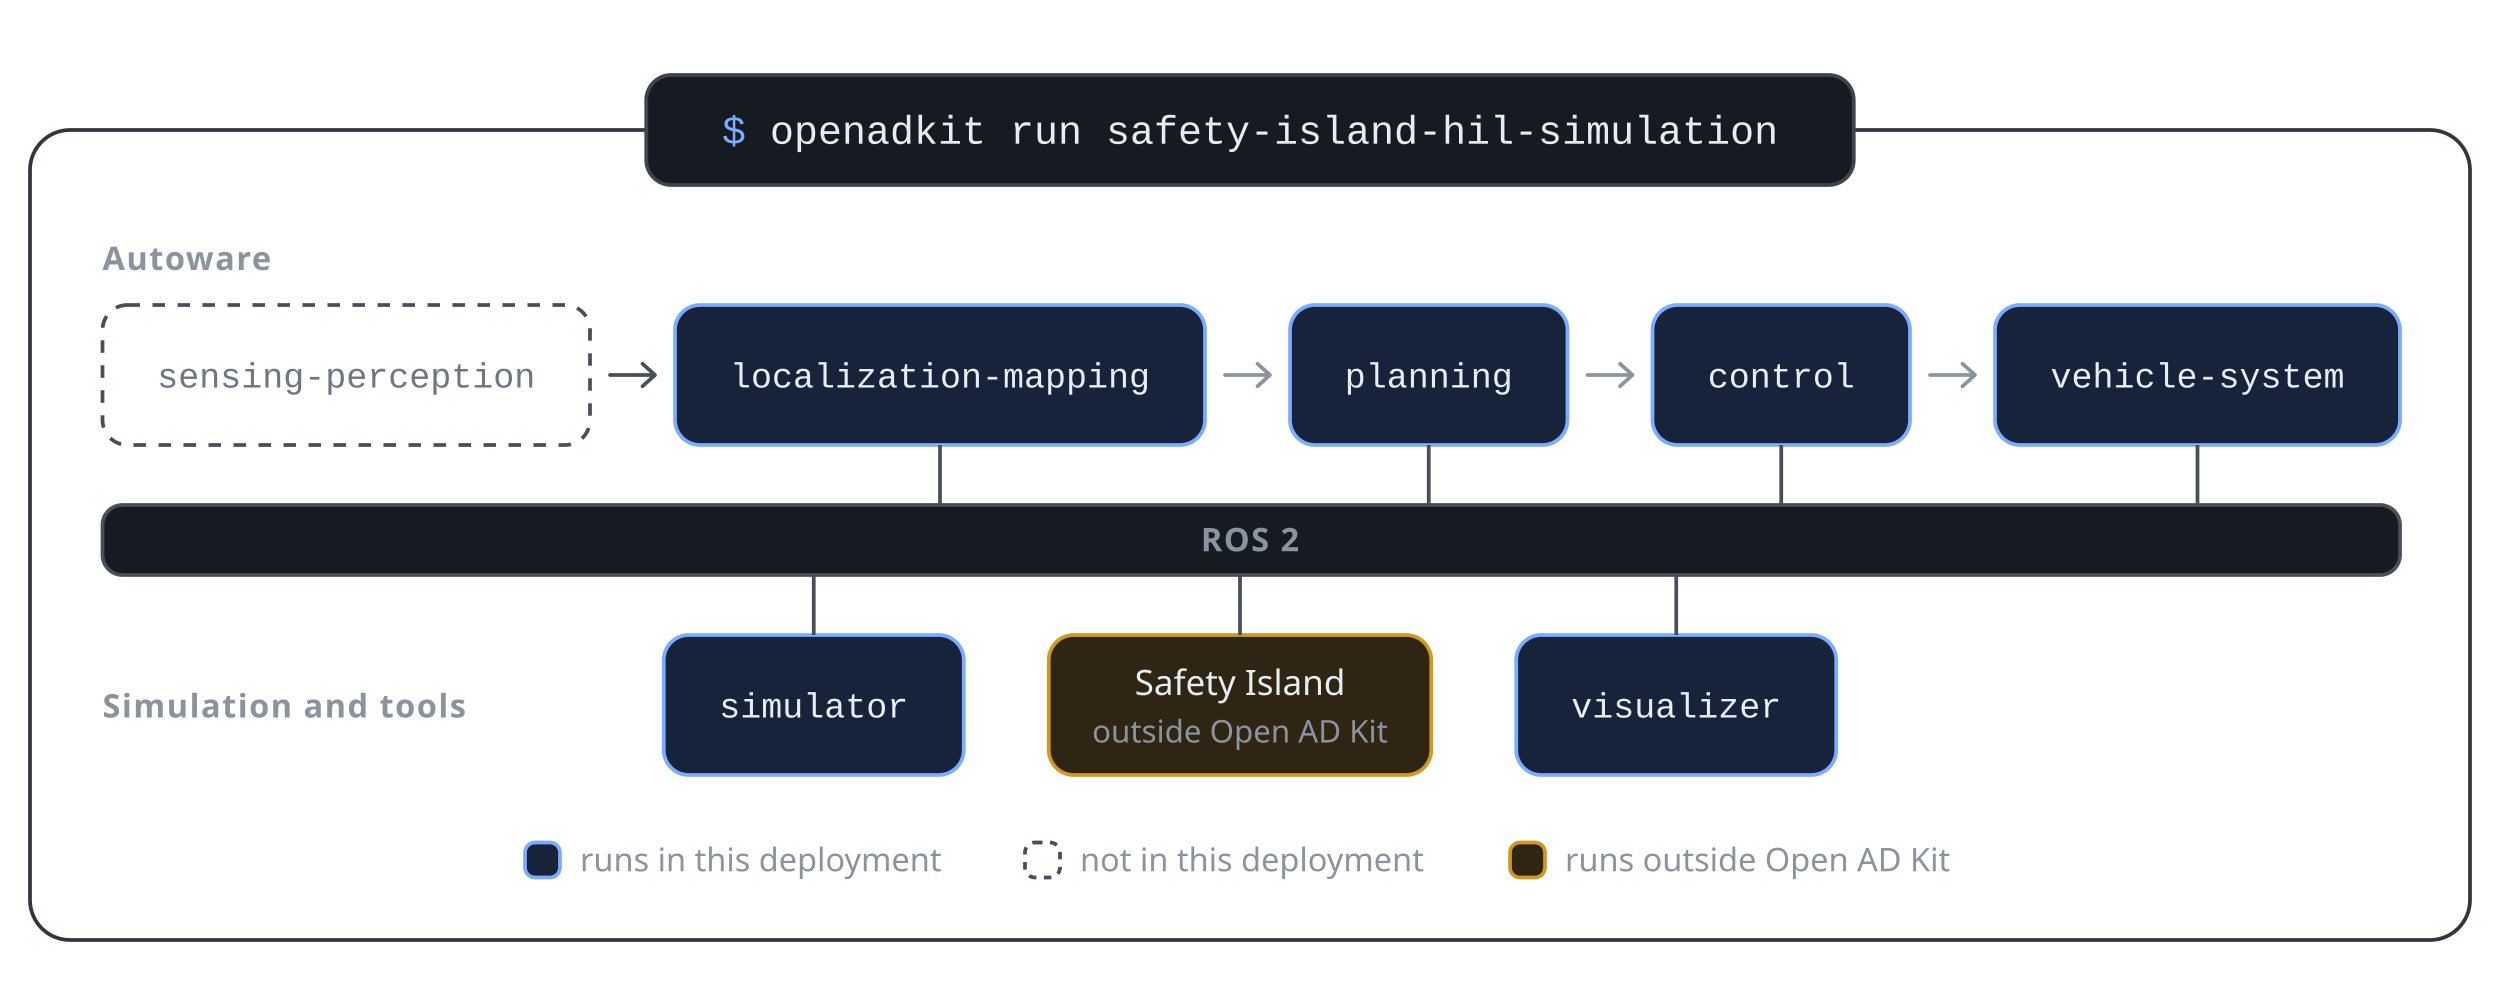
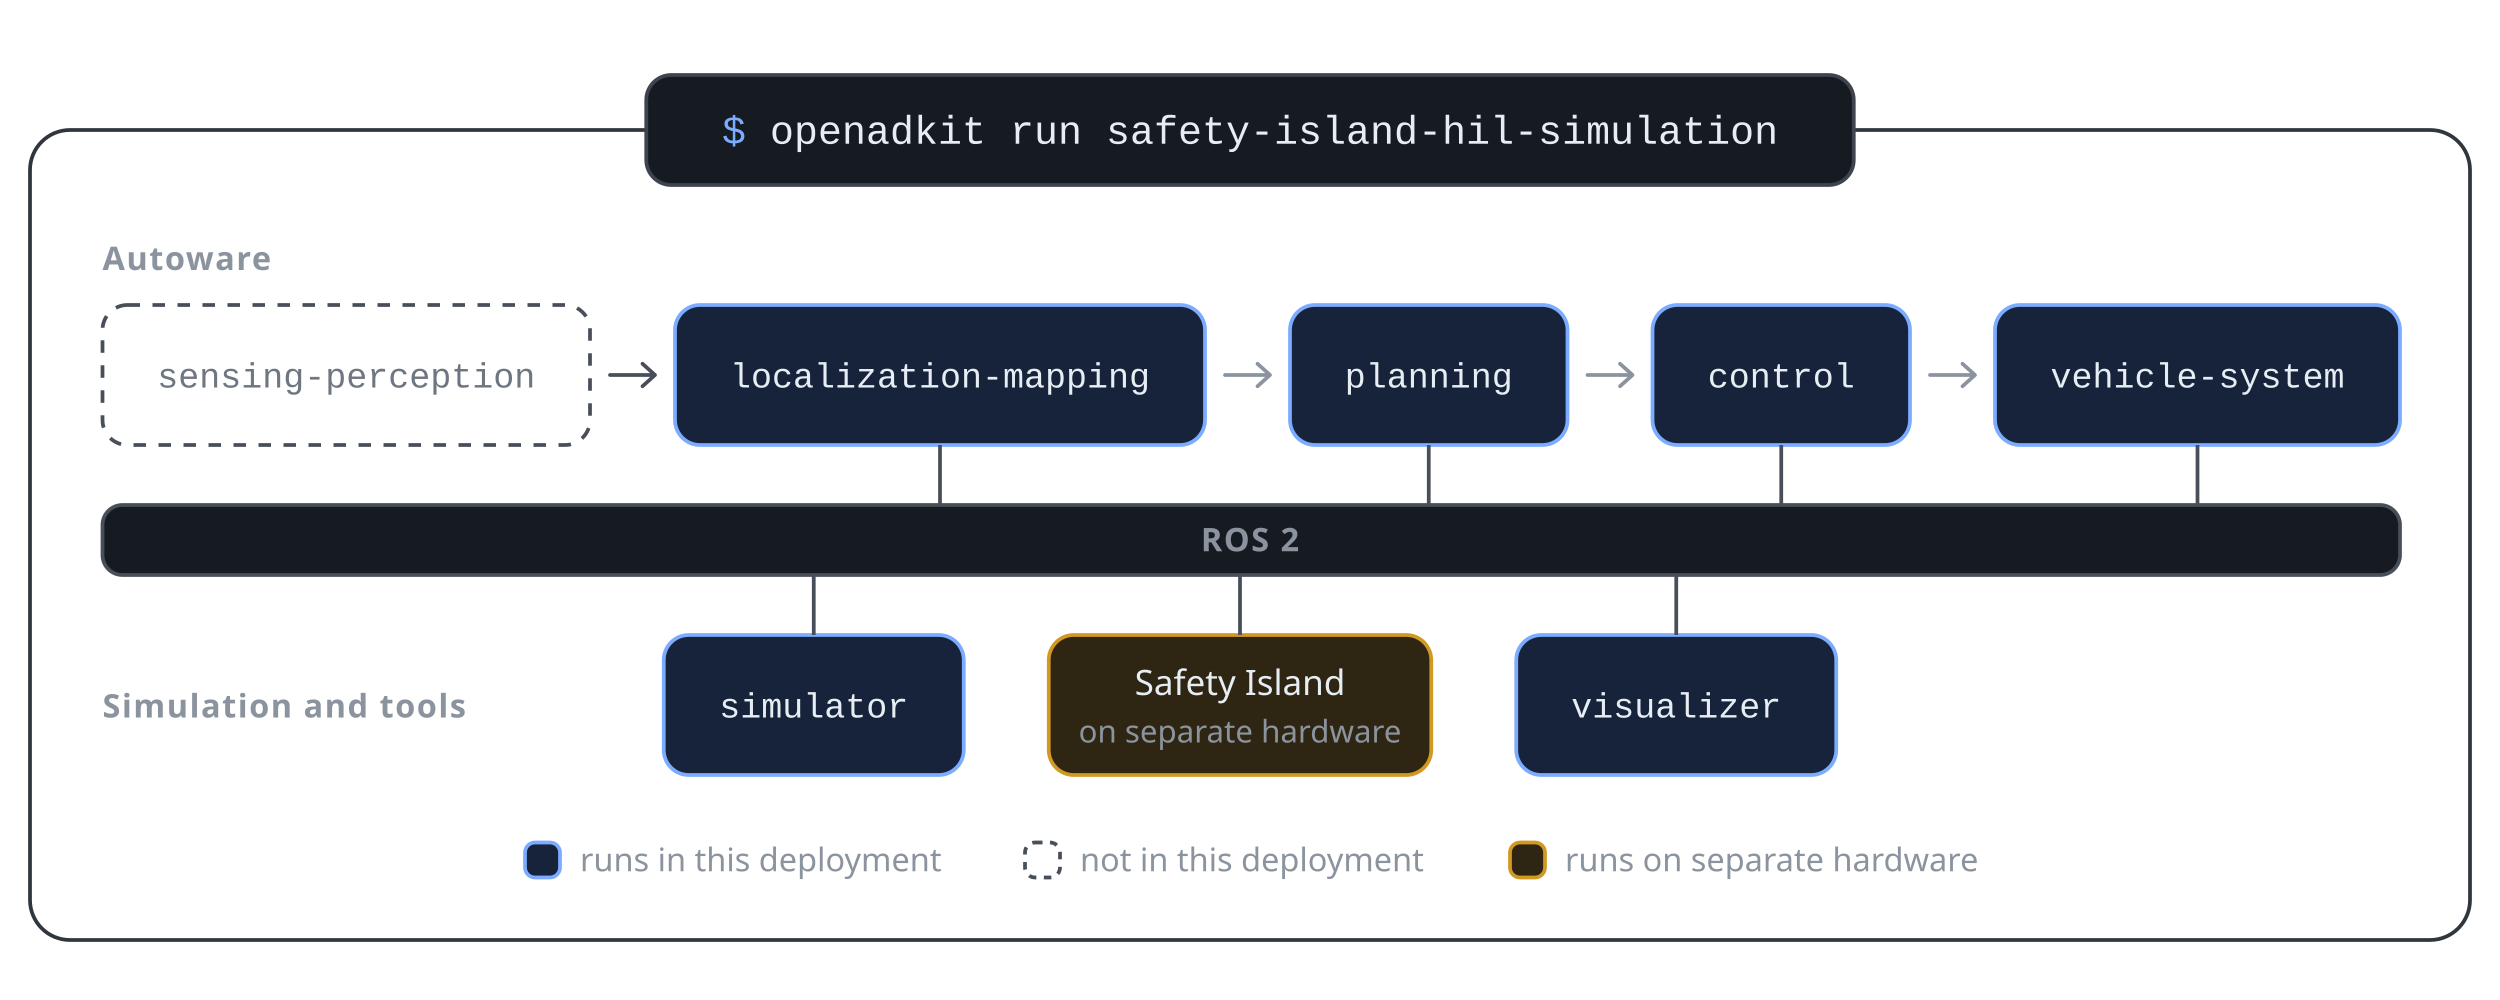
<svg xmlns="http://www.w3.org/2000/svg" viewBox="0 0 1000 400" width="1000" height="400" role="img" aria-labelledby="title desc">
  <rect x="12" y="52" width="976" height="324" rx="16" fill="none" stroke="#30363d" stroke-width="1.5" />
  <rect x="258.5" y="30" width="483" height="44" rx="10" fill="#161b22" stroke="#3d444d" stroke-width="1.5" />
  <text x="500" y="57.5" text-anchor="middle" font-family="ui-monospace, SFMono-Regular, 'SF Mono', Menlo, Consolas, 'Liberation Mono', monospace" font-size="16" font-weight="400" fill="#e6edf3">
    <tspan fill="#7cacff">$</tspan> openadkit run safety-island-hil-simulation</text>
  <text x="41" y="108" text-anchor="start" font-family="-apple-system, BlinkMacSystemFont, 'Segoe UI', 'Noto Sans', Helvetica, Arial, sans-serif" font-size="13" font-weight="600" letter-spacing="0.6" fill="#8b949e">Autoware</text>
  <rect x="41" y="122" width="195" height="56" rx="10" fill="none" stroke="#484f58" stroke-width="1.5" stroke-dasharray="5 5" />
  <text x="138.5" y="155" text-anchor="middle" font-family="ui-monospace, SFMono-Regular, 'SF Mono', Menlo, Consolas, 'Liberation Mono', monospace" font-size="14" font-weight="400" fill="#6e7681">sensing-perception</text>
  <rect x="270" y="122" width="212" height="56" rx="10" fill="#17233b" stroke="#7cacff" stroke-width="1.5" />
  <text x="376" y="155" text-anchor="middle" font-family="ui-monospace, SFMono-Regular, 'SF Mono', Menlo, Consolas, 'Liberation Mono', monospace" font-size="14" font-weight="500" fill="#e6edf3">localization-mapping</text>
  <path d="M244 150H262M257 145.5L262 150L257 154.5" fill="none" stroke="#484f58" stroke-width="1.5" stroke-linecap="round" stroke-linejoin="round" />
  <rect x="516" y="122" width="111" height="56" rx="10" fill="#17233b" stroke="#7cacff" stroke-width="1.5" />
  <text x="571.5" y="155" text-anchor="middle" font-family="ui-monospace, SFMono-Regular, 'SF Mono', Menlo, Consolas, 'Liberation Mono', monospace" font-size="14" font-weight="500" fill="#e6edf3">planning</text>
  <path d="M490 150H508M503 145.5L508 150L503 154.5" fill="none" stroke="#8b949e" stroke-width="1.5" stroke-linecap="round" stroke-linejoin="round" />
  <rect x="661" y="122" width="103" height="56" rx="10" fill="#17233b" stroke="#7cacff" stroke-width="1.5" />
  <text x="712.5" y="155" text-anchor="middle" font-family="ui-monospace, SFMono-Regular, 'SF Mono', Menlo, Consolas, 'Liberation Mono', monospace" font-size="14" font-weight="500" fill="#e6edf3">control</text>
  <path d="M635 150H653M648 145.5L653 150L648 154.5" fill="none" stroke="#8b949e" stroke-width="1.5" stroke-linecap="round" stroke-linejoin="round" />
  <rect x="798" y="122" width="162" height="56" rx="10" fill="#17233b" stroke="#7cacff" stroke-width="1.5" />
  <text x="879" y="155" text-anchor="middle" font-family="ui-monospace, SFMono-Regular, 'SF Mono', Menlo, Consolas, 'Liberation Mono', monospace" font-size="14" font-weight="500" fill="#e6edf3">vehicle-system</text>
  <path d="M772 150H790M785 145.5L790 150L785 154.5" fill="none" stroke="#8b949e" stroke-width="1.5" stroke-linecap="round" stroke-linejoin="round" />
  <rect x="41" y="202" width="919" height="28" rx="8" fill="#161b22" stroke="#484f58" stroke-width="1.5" />
  <text x="500" y="220.5" text-anchor="middle" font-family="-apple-system, BlinkMacSystemFont, 'Segoe UI', 'Noto Sans', Helvetica, Arial, sans-serif" font-size="13" font-weight="600" letter-spacing="0.6" fill="#8b949e">ROS 2</text>
  <text x="41" y="287" text-anchor="start" font-family="-apple-system, BlinkMacSystemFont, 'Segoe UI', 'Noto Sans', Helvetica, Arial, sans-serif" font-size="13" font-weight="600" letter-spacing="0.6" fill="#8b949e">Simulation and tools</text>
  <rect x="265.5" y="254" width="120" height="56" rx="10" fill="#17233b" stroke="#7cacff" stroke-width="1.5" />
  <text x="325.5" y="287" text-anchor="middle" font-family="ui-monospace, SFMono-Regular, 'SF Mono', Menlo, Consolas, 'Liberation Mono', monospace" font-size="14" font-weight="500" fill="#e6edf3">simulator</text>
  <rect x="419.5" y="254" width="153" height="56" rx="10" fill="#2e2512" stroke="#d29922" stroke-width="1.5" />
  <text x="496" y="278" text-anchor="middle" font-family="-apple-system, BlinkMacSystemFont, 'Segoe UI', 'Noto Sans', Helvetica, Arial, sans-serif" font-size="14" font-weight="500" fill="#e6edf3">Safety Island</text>
-   <text x="496" y="297" text-anchor="middle" font-family="-apple-system, BlinkMacSystemFont, 'Segoe UI', 'Noto Sans', Helvetica, Arial, sans-serif" font-size="12.5" font-weight="400" fill="#8b949e">outside Open AD Kit</text>
+   <text x="496" y="297" text-anchor="middle" font-family="-apple-system, BlinkMacSystemFont, 'Segoe UI', 'Noto Sans', Helvetica, Arial, sans-serif" font-size="12.5" font-weight="400" fill="#8b949e">on separate hardware</text>
  <rect x="606.5" y="254" width="128" height="56" rx="10" fill="#17233b" stroke="#7cacff" stroke-width="1.5" />
  <text x="670.5" y="287" text-anchor="middle" font-family="ui-monospace, SFMono-Regular, 'SF Mono', Menlo, Consolas, 'Liberation Mono', monospace" font-size="14" font-weight="500" fill="#e6edf3">visualizer</text>
  <line x1="376" y1="178" x2="376" y2="202" stroke="#484f58" stroke-width="1.5" />
  <line x1="571.5" y1="178" x2="571.5" y2="202" stroke="#484f58" stroke-width="1.5" />
  <line x1="712.5" y1="178" x2="712.5" y2="202" stroke="#484f58" stroke-width="1.5" />
  <line x1="879" y1="178" x2="879" y2="202" stroke="#484f58" stroke-width="1.5" />
  <line x1="325.5" y1="230" x2="325.5" y2="254" stroke="#484f58" stroke-width="1.5" />
  <line x1="496" y1="230" x2="496" y2="254" stroke="#484f58" stroke-width="1.5" />
  <line x1="670.5" y1="230" x2="670.5" y2="254" stroke="#484f58" stroke-width="1.5" />
  <rect x="210" y="337" width="14" height="14" rx="4" fill="#17233b" stroke="#7cacff" stroke-width="1.5" />
  <text x="232" y="348.5" text-anchor="start" font-family="-apple-system, BlinkMacSystemFont, 'Segoe UI', 'Noto Sans', Helvetica, Arial, sans-serif" font-size="13" font-weight="400" fill="#8b949e">runs in this deployment</text>
  <rect x="410" y="337" width="14" height="14" rx="4" fill="none" stroke="#484f58" stroke-width="1.5" stroke-dasharray="3 3" />
  <text x="432" y="348.5" text-anchor="start" font-family="-apple-system, BlinkMacSystemFont, 'Segoe UI', 'Noto Sans', Helvetica, Arial, sans-serif" font-size="13" font-weight="400" fill="#8b949e">not in this deployment</text>
  <rect x="604" y="337" width="14" height="14" rx="4" fill="#2e2512" stroke="#d29922" stroke-width="1.5" />
-   <text x="626" y="348.5" text-anchor="start" font-family="-apple-system, BlinkMacSystemFont, 'Segoe UI', 'Noto Sans', Helvetica, Arial, sans-serif" font-size="13" font-weight="400" fill="#8b949e">runs outside Open AD Kit</text>
+   <text x="626" y="348.5" text-anchor="start" font-family="-apple-system, BlinkMacSystemFont, 'Segoe UI', 'Noto Sans', Helvetica, Arial, sans-serif" font-size="13" font-weight="400" fill="#8b949e">runs on separate hardware</text>
</svg>
